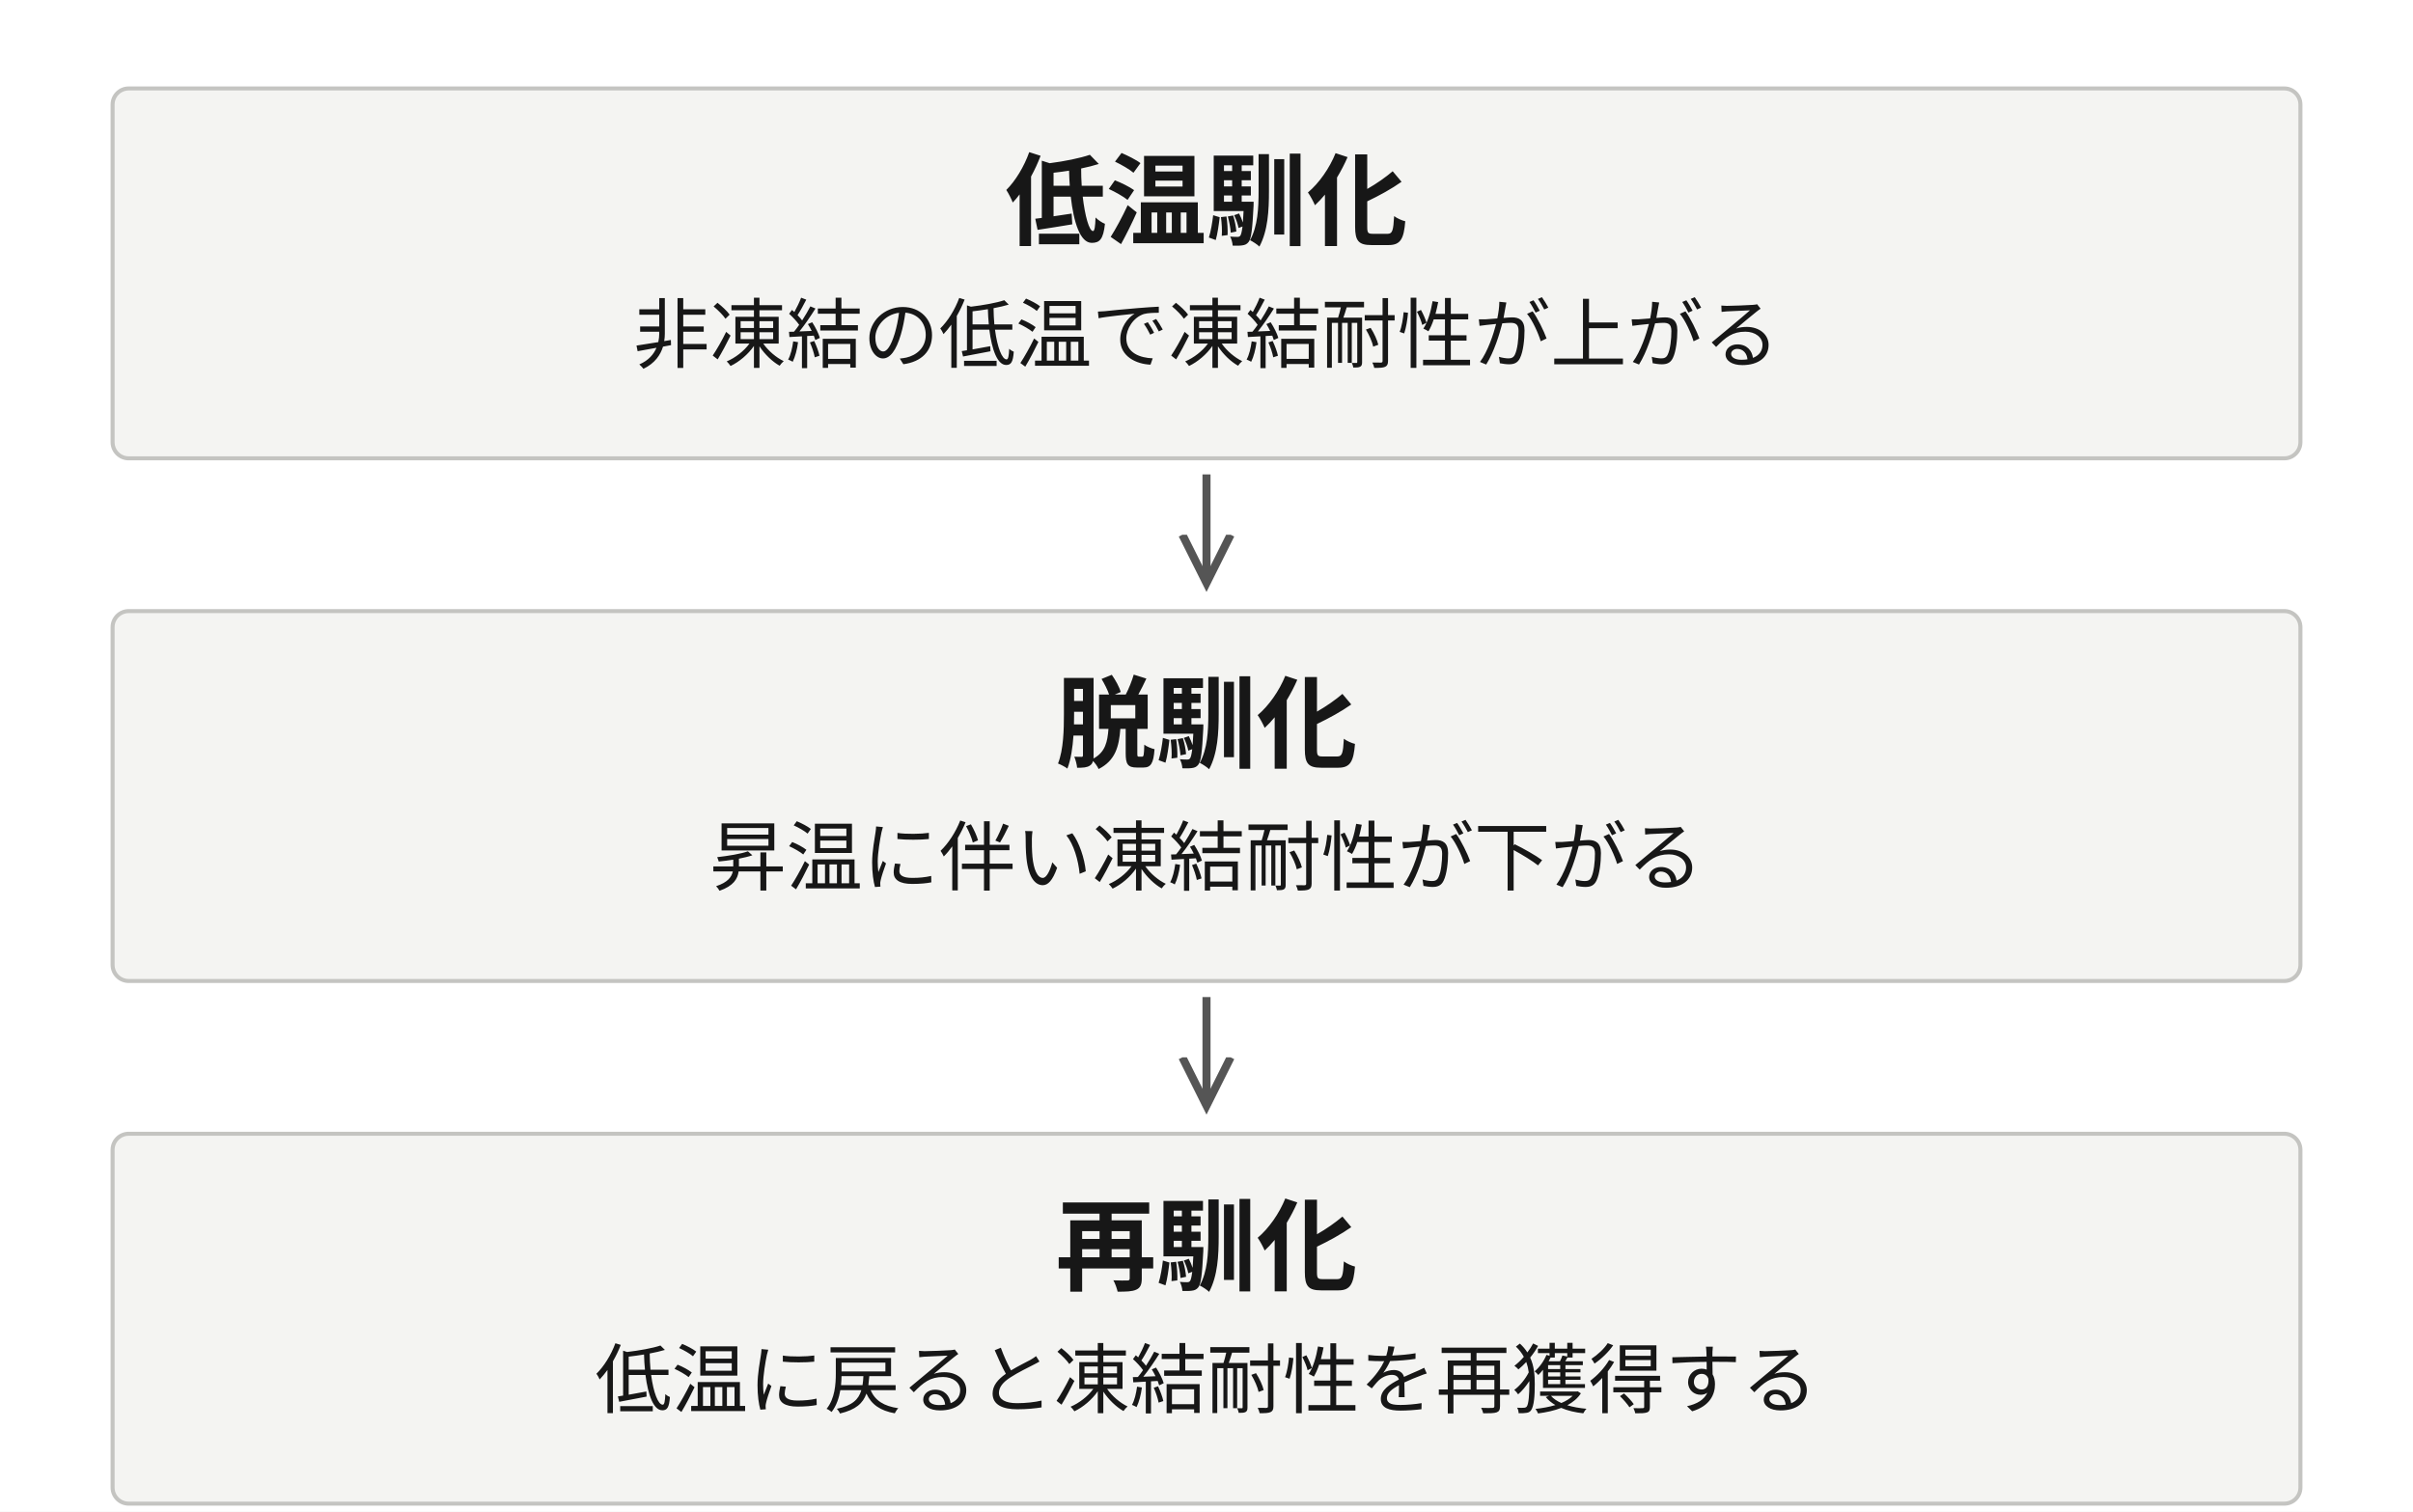
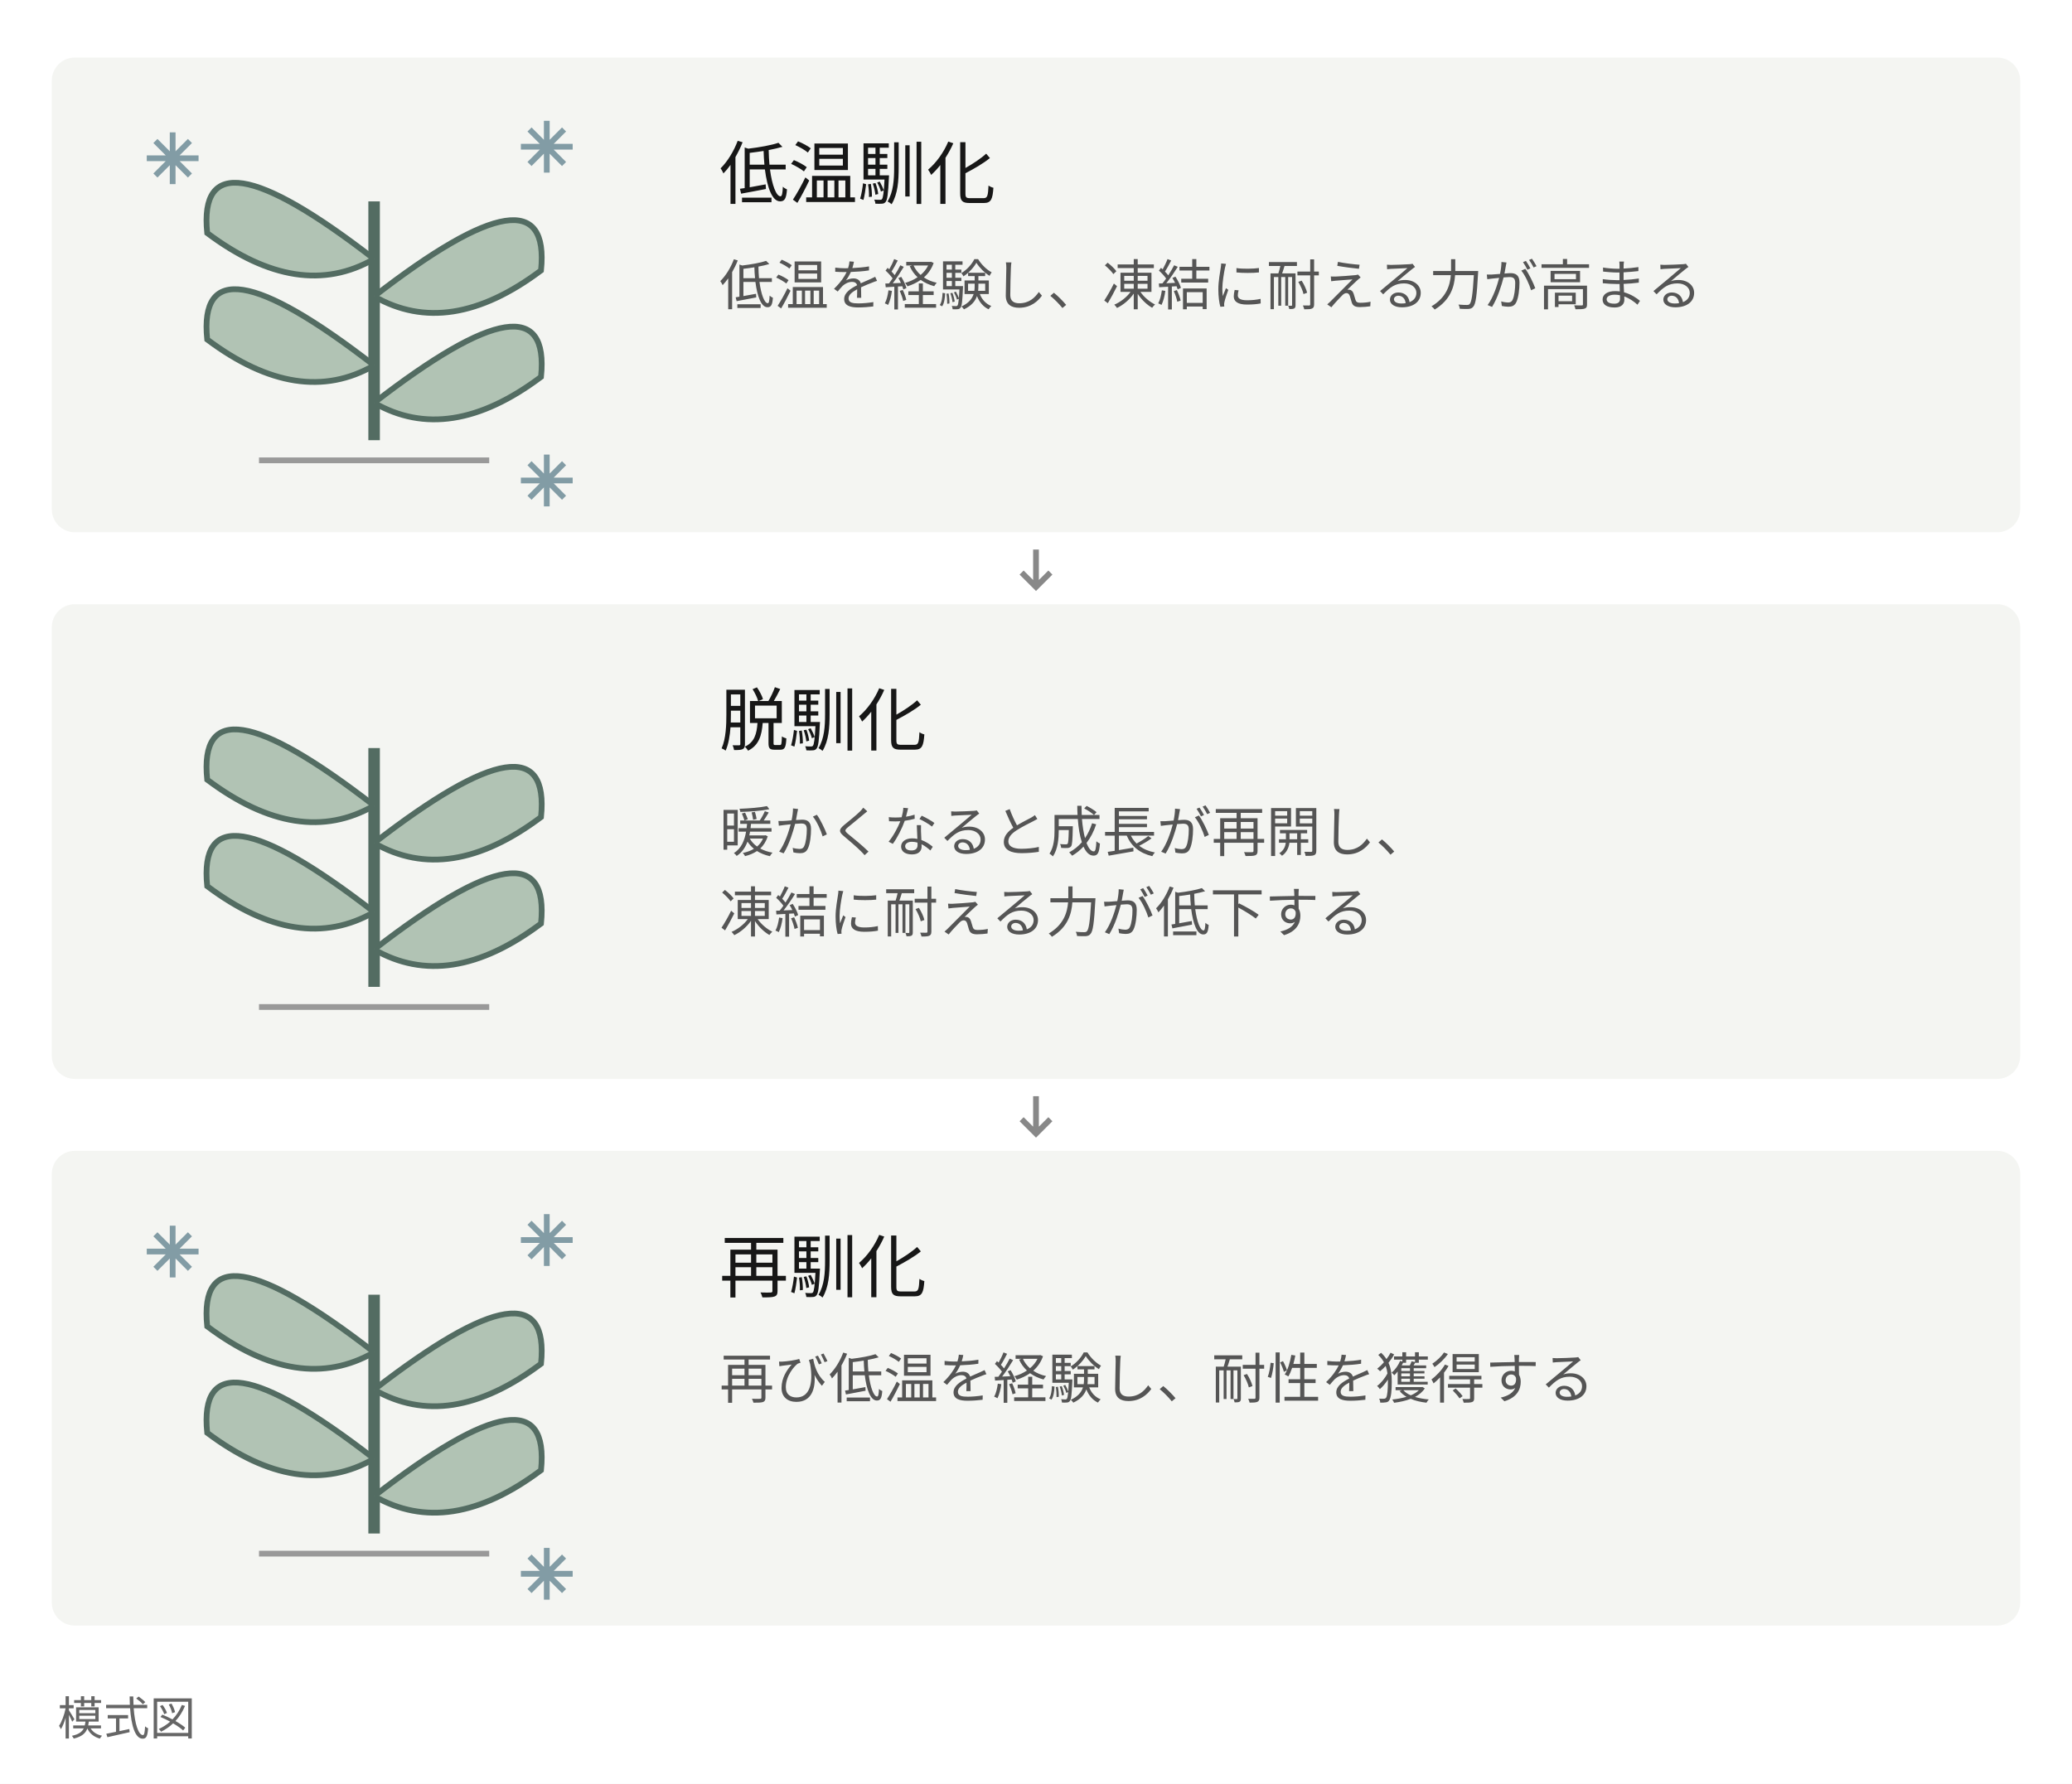
- <svg xmlns="http://www.w3.org/2000/svg" viewBox="0 0 600 376">
-   <rect width="600" height="376" fill="#fff" />
-   <defs>
-     <marker id="arrow" markerWidth="8" markerHeight="8" refX="6" refY="4" orient="auto">
-       <path d="M0 1L6 4L0 7" fill="none" stroke="#555" />
-     </marker>
-   </defs>
-   <g font-family="Arial, Hiragino Kaku Gothic ProN, sans-serif" fill="#171717">
-     <rect x="28" y="22" width="544" height="92" rx="4" fill="#f4f4f2" stroke="#c4c4c1" />
-     <text x="300.0" y="59" text-anchor="middle" font-size="25" font-weight="600">低温馴化</text>
-     <text x="300.0" y="90" text-anchor="middle" font-size="19" font-weight="400">非凍結の低温で凍結耐性が上がる</text>
-     <path d="M300 118L300 145" fill="none" stroke="#555" stroke-width="2" marker-end="url(#arrow)" />
-     <rect x="28" y="152" width="544" height="92" rx="4" fill="#f4f4f2" stroke="#c4c4c1" />
-     <text x="300.0" y="189" text-anchor="middle" font-size="25" font-weight="600">脱馴化</text>
-     <text x="300.0" y="220" text-anchor="middle" font-size="19" font-weight="400">昇温に伴い凍結耐性が下がる</text>
-     <path d="M300 248L300 275" fill="none" stroke="#555" stroke-width="2" marker-end="url(#arrow)" />
-     <rect x="28" y="282" width="544" height="92" rx="4" fill="#f4f4f2" stroke="#c4c4c1" />
-     <text x="300.0" y="319" text-anchor="middle" font-size="25" font-weight="600">再馴化</text>
-     <text x="300.0" y="350" text-anchor="middle" font-size="19" font-weight="400">低温に戻ると凍結耐性を再獲得する</text>
+ <svg xmlns="http://www.w3.org/2000/svg" viewBox="0 0 720 620">
+   <rect width="720" height="620" fill="white" />
+   <g font-family="Arial,Hiragino Kaku Gothic ProN,sans-serif">
+     <rect x="18" y="20" width="684" height="165" rx="8" fill="#f4f5f2" />
+     <g transform="translate(130 115)">
+       <path d="M0 38V-45" stroke="#536c62" stroke-width="4" fill="none" />
+       <path d="M0 -25Q-62 -73 -58 -34Q-26 -10 0 -25" fill="#b1c3b4" stroke="#536c62" stroke-width="2" />
+       <path d="M0 -12Q62 -60 58 -21Q26 3 0 -12" fill="#b1c3b4" stroke="#536c62" stroke-width="2" />
+       <path d="M0 12Q-62 -36 -58 3Q-26 27 0 12" fill="#b1c3b4" stroke="#536c62" stroke-width="2" />
+       <path d="M0 25Q62 -23 58 16Q26 40 0 25" fill="#b1c3b4" stroke="#536c62" stroke-width="2" />
+       <path d="M-40 45H40" stroke="#999" stroke-width="2" />
+       <path d="M-79 -60h18m-9-9v18m-6-15l12 12m0-12l-12 12" stroke="#829ca5" stroke-width="2" />
+       <path d="M51 -64h18m-9-9v18m-6-15l12 12m0-12l-12 12" stroke="#829ca5" stroke-width="2" />
+       <path d="M51 52h18m-9-9v18m-6-15l12 12m0-12l-12 12" stroke="#829ca5" stroke-width="2" />
+     </g>
+     <text x="250" y="69" font-size="24" fill="#171717">低温馴化</text>
+     <text x="250" y="106" font-size="19" fill="#555">低温を経験し、凍結に耐える力が高まる</text>
+     <path d="M360 191v13m-5-5l5 5 5-5" stroke="#888" fill="none" stroke-width="2" />
+     <rect x="18" y="210" width="684" height="165" rx="8" fill="#f4f5f2" />
+     <g transform="translate(130 305)">
+       <path d="M0 38V-45" stroke="#536c62" stroke-width="4" fill="none" />
+       <path d="M0 -25Q-62 -73 -58 -34Q-26 -10 0 -25" fill="#b1c3b4" stroke="#536c62" stroke-width="2" />
+       <path d="M0 -12Q62 -60 58 -21Q26 3 0 -12" fill="#b1c3b4" stroke="#536c62" stroke-width="2" />
+       <path d="M0 12Q-62 -36 -58 3Q-26 27 0 12" fill="#b1c3b4" stroke="#536c62" stroke-width="2" />
+       <path d="M0 25Q62 -23 58 16Q26 40 0 25" fill="#b1c3b4" stroke="#536c62" stroke-width="2" />
+       <path d="M-40 45H40" stroke="#999" stroke-width="2" />
+     </g>
+     <text x="250" y="259" font-size="24" fill="#171717">脱馴化</text>
+     <text x="250" y="296" font-size="19" fill="#555">暖かくなると成長が再開し、</text>
+     <text x="250" y="324" font-size="19" fill="#555">凍結に耐える力が低下する</text>
+     <path d="M360 381v13m-5-5l5 5 5-5" stroke="#888" fill="none" stroke-width="2" />
+     <rect x="18" y="400" width="684" height="165" rx="8" fill="#f4f5f2" />
+     <g transform="translate(130 495)">
+       <path d="M0 38V-45" stroke="#536c62" stroke-width="4" fill="none" />
+       <path d="M0 -25Q-62 -73 -58 -34Q-26 -10 0 -25" fill="#b1c3b4" stroke="#536c62" stroke-width="2" />
+       <path d="M0 -12Q62 -60 58 -21Q26 3 0 -12" fill="#b1c3b4" stroke="#536c62" stroke-width="2" />
+       <path d="M0 12Q-62 -36 -58 3Q-26 27 0 12" fill="#b1c3b4" stroke="#536c62" stroke-width="2" />
+       <path d="M0 25Q62 -23 58 16Q26 40 0 25" fill="#b1c3b4" stroke="#536c62" stroke-width="2" />
+       <path d="M-40 45H40" stroke="#999" stroke-width="2" />
+       <path d="M-79 -60h18m-9-9v18m-6-15l12 12m0-12l-12 12" stroke="#829ca5" stroke-width="2" />
+       <path d="M51 -64h18m-9-9v18m-6-15l12 12m0-12l-12 12" stroke="#829ca5" stroke-width="2" />
+       <path d="M51 52h18m-9-9v18m-6-15l12 12m0-12l-12 12" stroke="#829ca5" stroke-width="2" />
+     </g>
+     <text x="250" y="449" font-size="24" fill="#171717">再馴化</text>
+     <text x="250" y="486" font-size="19" fill="#555">再び低温を経験し、耐性を獲得する</text>
+     <text x="20" y="603" font-size="16" fill="#666">模式図</text>
  </g>
</svg>
